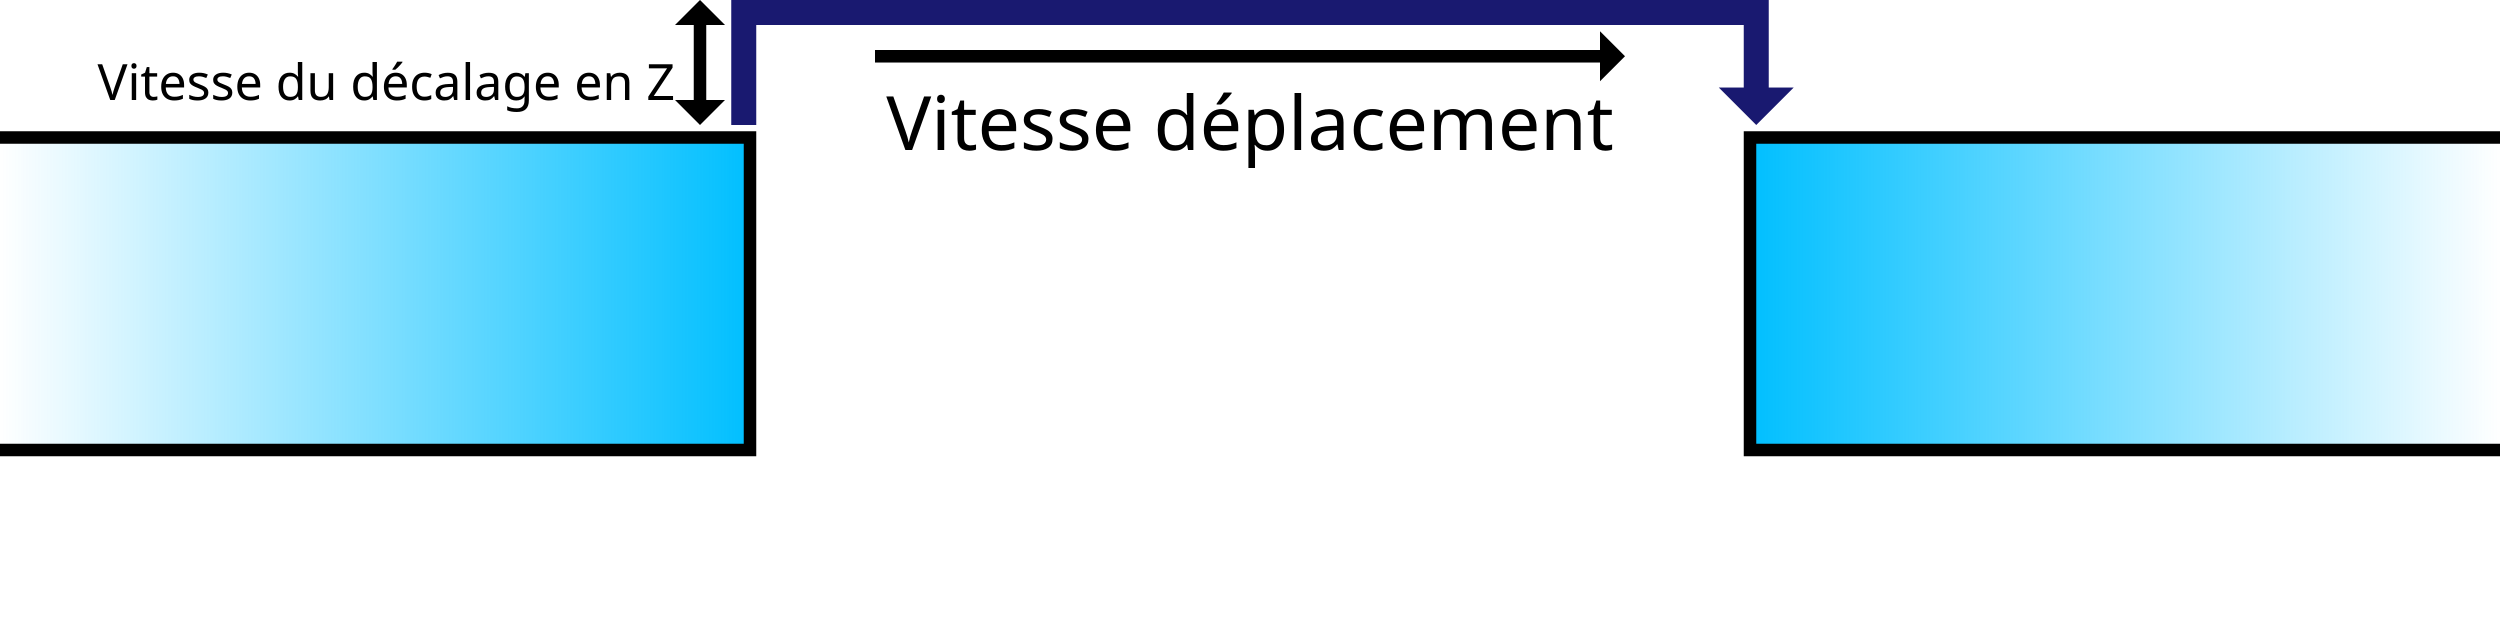
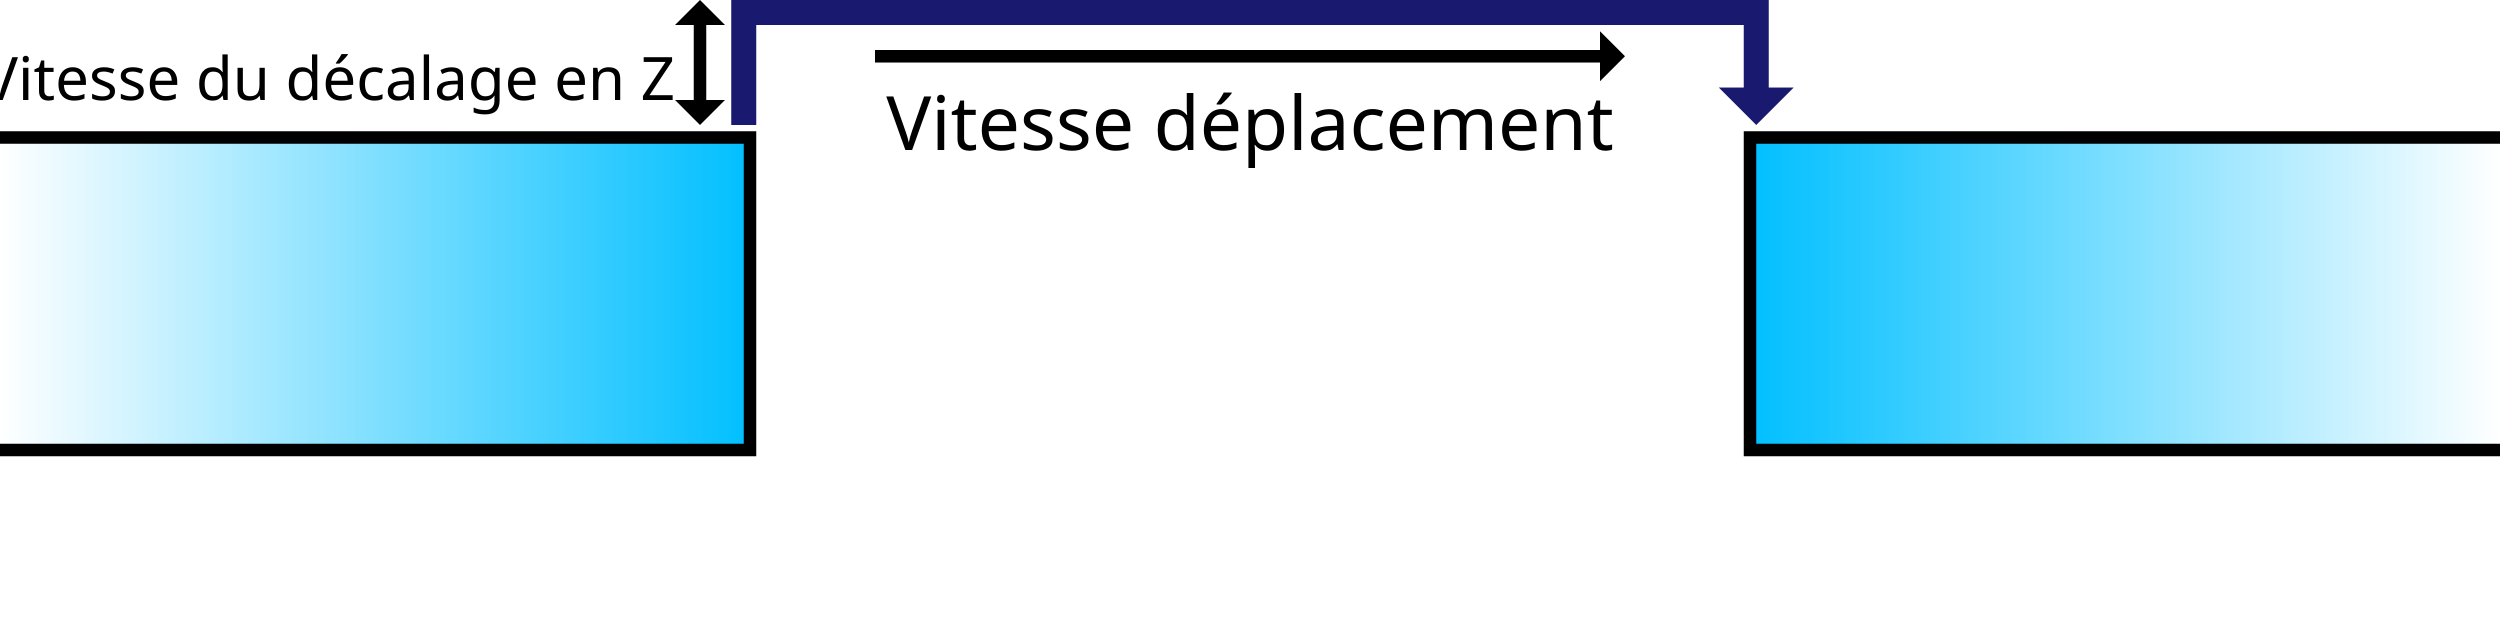
<svg xmlns="http://www.w3.org/2000/svg" width="2000" height="500">
  <defs>
    <linearGradient id="left" x1="0%" y1="0%" x2="100%" y2="0%">
      <stop offset="0%" stop-color="deepskyblue" stop-opacity="0" />
      <stop offset="100%" stop-color="deepskyblue" stop-opacity="1" />
    </linearGradient>
    <linearGradient id="right" x1="0%" y1="0%" x2="100%" y2="0%">
      <stop offset="0%" stop-color="deepskyblue" stop-opacity="1" />
      <stop offset="100%" stop-color="deepskyblue" stop-opacity="0" />
    </linearGradient>
  </defs>
  <g stroke="black" stroke-width="10">
    <g fill="url('#left')">
      <path d="M0,110 h600 v250 h-600" />
    </g>
    <g fill="url('#right')">
      <path d="M2000,110 h-600 v250 h600" />
    </g>
  </g>
  <path d="M585,100 v-100 h830 v70 h20 l-30,30 l-30,-30 h20 v-50 h-790 v80 z" fill="midnightblue" />
  <path d="M560,100 l-20,-20 h15 v-60 h-15 l20,-20 l20,20 h-15 v60 h15 z" />
  <path d="M700,40 h580 v-15 l20,20 l-20,20 v-15 h-580 z" />
  <g font-family="sans-serif" font-size="60px">
    <text x="1000" y="120" text-anchor="middle">Vitesse déplacement</text>
  </g>
-   <g font-family="sans-serif" font-size="40px">
+   <g font-family="sans-serif" font-size="48px">
    <text x="540" y="80" text-anchor="end">Vitesse du décalage en Z</text>
  </g>
</svg>
